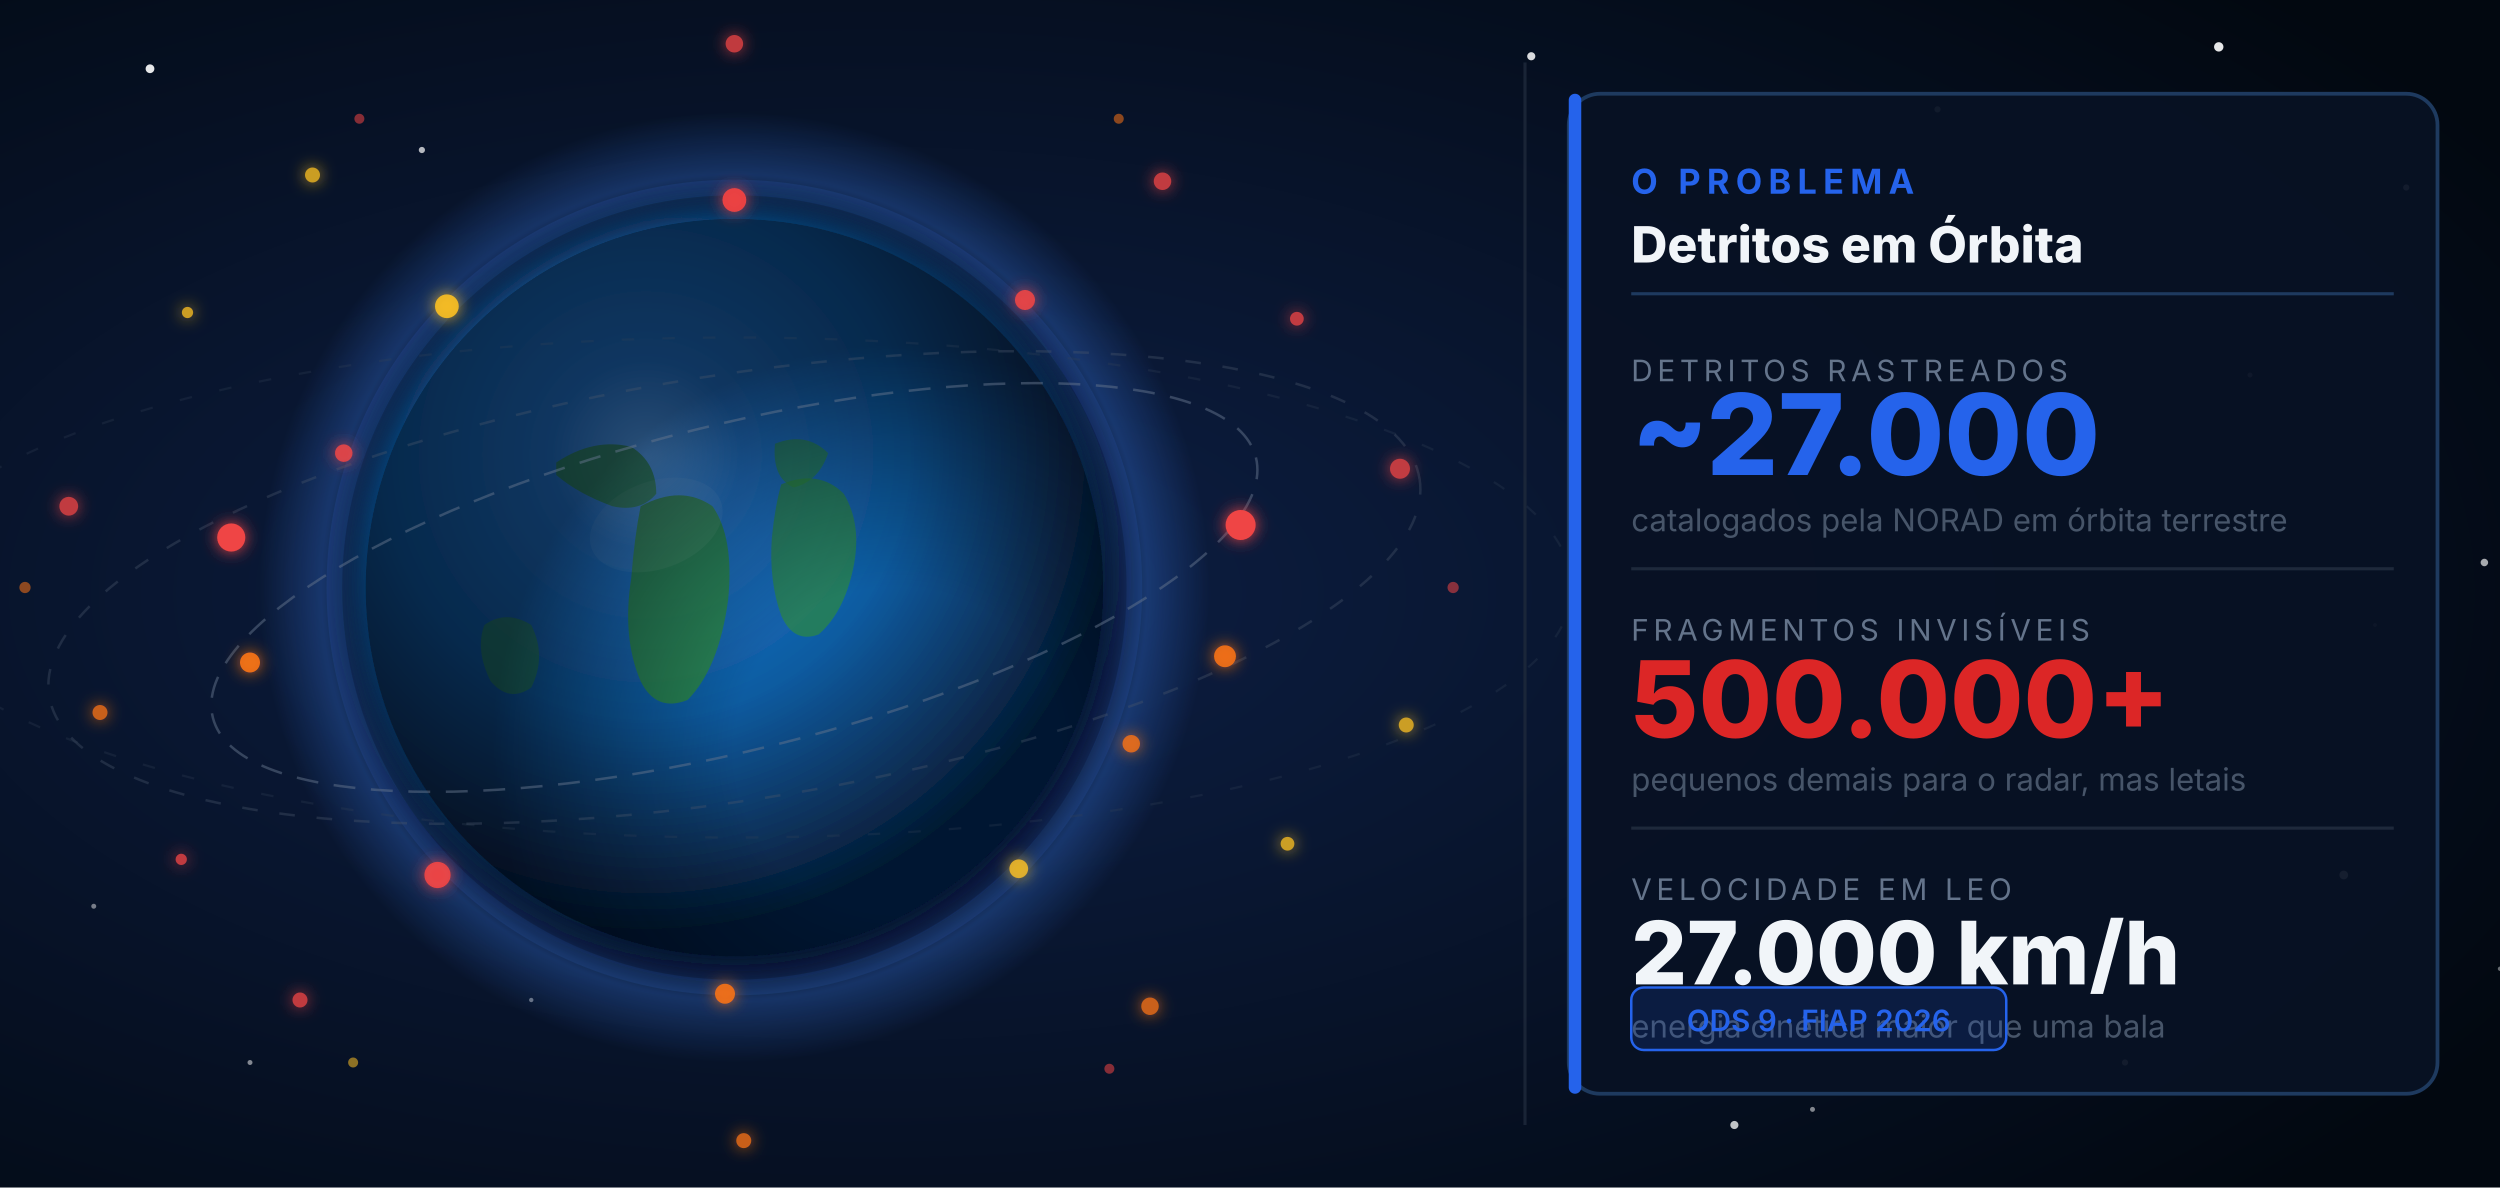
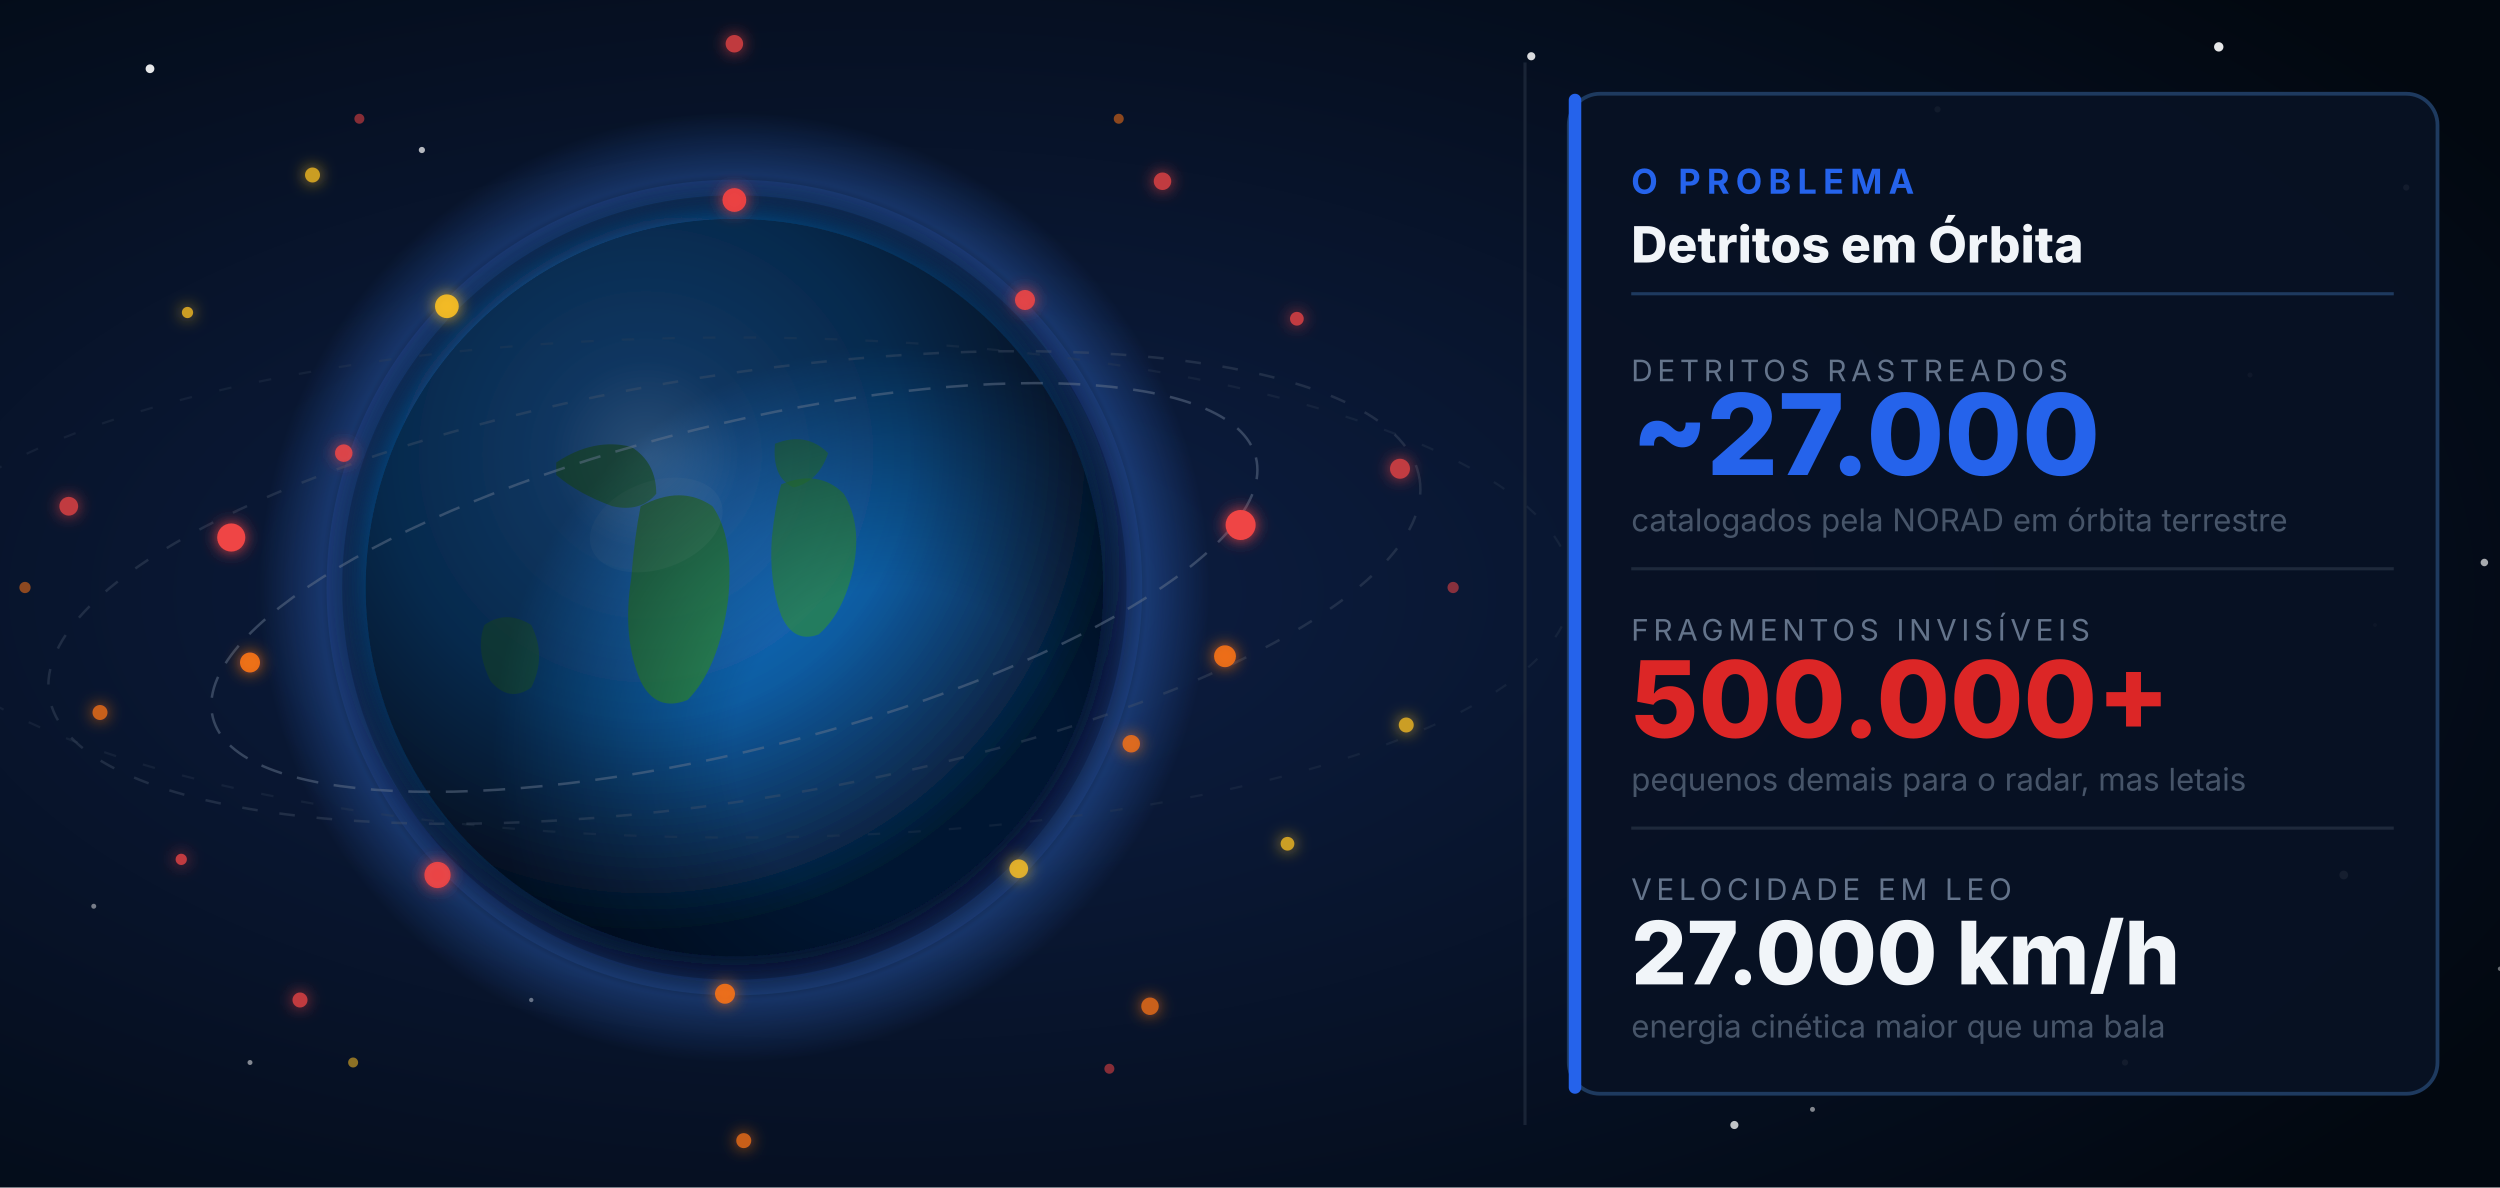
<svg xmlns="http://www.w3.org/2000/svg" viewBox="0 0 800 380">
  <defs>
    <radialGradient id="s1-bg" cx="35%" cy="50%" r="75%">
      <stop offset="0%" stop-color="#0d1f45" />
      <stop offset="100%" stop-color="#020810" />
    </radialGradient>
    <radialGradient id="s1-earth" cx="38%" cy="32%" r="65%">
      <stop offset="0%" stop-color="#5baeff" />
      <stop offset="20%" stop-color="#2277cc" />
      <stop offset="55%" stop-color="#0d5ba0" />
      <stop offset="100%" stop-color="#051830" />
    </radialGradient>
    <radialGradient id="s1-atmo" cx="50%" cy="50%" r="50%">
      <stop offset="72%" stop-color="rgba(0,0,0,0)" />
      <stop offset="87%" stop-color="rgba(59,130,246,0.28)" />
      <stop offset="100%" stop-color="rgba(59,130,246,0)" />
    </radialGradient>
    <radialGradient id="s1-shadow" cx="72%" cy="72%" r="55%">
      <stop offset="40%" stop-color="rgba(0,0,0,0)" />
      <stop offset="100%" stop-color="rgba(0,0,8,0.55)" />
    </radialGradient>
    <filter id="s1-glow" x="-80%" y="-80%" width="260%" height="260%">
      <feGaussianBlur in="SourceGraphic" stdDeviation="2.5" result="blur" />
      <feMerge>
        <feMergeNode in="blur" />
        <feMergeNode in="SourceGraphic" />
      </feMerge>
    </filter>
    <filter id="s1-earthglow" x="-15%" y="-15%" width="130%" height="130%">
      <feGaussianBlur in="SourceGraphic" stdDeviation="6" result="blur" />
      <feMerge>
        <feMergeNode in="blur" />
        <feMergeNode in="SourceGraphic" />
      </feMerge>
    </filter>
  </defs>
  <rect width="800" height="380" fill="url(#s1-bg)" />
  <circle cx="48" cy="22" r="1.4" fill="white" opacity="0.9" />
  <circle cx="135" cy="48" r="1" fill="white" opacity="0.7" />
  <circle cx="490" cy="18" r="1.3" fill="white" opacity="0.85" />
  <circle cx="620" cy="35" r="1" fill="white" opacity="0.6" />
  <circle cx="710" cy="15" r="1.5" fill="white" opacity="0.9" />
  <circle cx="770" cy="60" r="1" fill="white" opacity="0.7" />
  <circle cx="750" cy="280" r="1.4" fill="white" opacity="0.8" />
  <circle cx="795" cy="180" r="1.2" fill="white" opacity="0.65" />
  <circle cx="680" cy="340" r="1" fill="white" opacity="0.7" />
  <circle cx="555" cy="360" r="1.3" fill="white" opacity="0.75" />
  <circle cx="80" cy="340" r="0.8" fill="white" opacity="0.5" />
  <circle cx="30" cy="290" r="0.8" fill="white" opacity="0.45" />
  <circle cx="170" cy="320" r="0.7" fill="white" opacity="0.4" />
  <circle cx="580" cy="355" r="0.8" fill="white" opacity="0.5" />
  <circle cx="640" cy="80" r="0.7" fill="white" opacity="0.4" />
  <circle cx="720" cy="120" r="0.8" fill="white" opacity="0.45" />
  <circle cx="760" cy="200" r="0.6" fill="white" opacity="0.35" />
  <circle cx="800" cy="310" r="0.7" fill="white" opacity="0.4" />
  <circle cx="235" cy="188" r="152" fill="url(#s1-atmo)" />
  <circle cx="235" cy="188" r="128" fill="none" stroke="#3b82f6" stroke-width="5" opacity="0.12" />
  <circle cx="235" cy="188" r="118" fill="url(#s1-earth)" filter="url(#s1-earthglow)" />
  <path d="M205 162 Q218 155 228 162 Q235 172 233 192 Q230 214 220 224 Q210 228 205 218 Q199 204 202 185 Q203 172 205 162Z" fill="#2d8a3e" opacity="0.78" />
  <path d="M178 148 Q190 140 202 143 Q210 148 210 158 Q205 164 196 162 Q185 158 178 152Z" fill="#2d8a3e" opacity="0.7" />
  <path d="M250 155 Q262 150 270 158 Q276 168 273 182 Q270 196 262 203 Q254 206 250 197 Q246 186 247 172 Q248 162 250 155Z" fill="#2d8a3e" opacity="0.68" />
  <path d="M248 142 Q258 138 265 145 Q262 154 254 156 Q247 153 248 142Z" fill="#2d8a3e" opacity="0.62" />
  <path d="M155 200 Q162 195 170 200 Q175 210 170 220 Q163 225 157 218 Q152 208 155 200Z" fill="#2d8a3e" opacity="0.55" />
  <ellipse cx="210" cy="168" rx="22" ry="14" fill="white" opacity="0.055" transform="rotate(-20,210,168)" />
  <circle cx="235" cy="188" r="118" fill="url(#s1-shadow)" />
  <ellipse cx="235" cy="188" rx="172" ry="52" fill="none" stroke="#64748b" stroke-width="0.8" stroke-dasharray="7 5" opacity="0.5" transform="rotate(-14,235,188)" />
  <ellipse cx="235" cy="188" rx="222" ry="68" fill="none" stroke="#475569" stroke-width="0.8" stroke-dasharray="5 7" opacity="0.38" transform="rotate(-9,235,188)" />
  <ellipse cx="235" cy="188" rx="268" ry="80" fill="none" stroke="#334155" stroke-width="0.7" stroke-dasharray="4 9" opacity="0.28" />
  <g filter="url(#s1-glow)">
    <circle cx="74" cy="172" r="4.5" fill="#ef4444" />
    <circle cx="80" cy="212" r="3.2" fill="#f97316" opacity="0.92" />
    <circle cx="397" cy="168" r="4.8" fill="#ef4444" />
    <circle cx="392" cy="210" r="3.5" fill="#f97316" opacity="0.88" />
    <circle cx="235" cy="64" r="3.8" fill="#ef4444" opacity="0.95" />
    <circle cx="232" cy="318" r="3.2" fill="#f97316" opacity="0.88" />
    <circle cx="143" cy="98" r="3.8" fill="#fbbf24" opacity="0.9" />
    <circle cx="328" cy="96" r="3.2" fill="#ef4444" opacity="0.88" />
    <circle cx="140" cy="280" r="4.2" fill="#ef4444" opacity="0.92" />
    <circle cx="326" cy="278" r="3" fill="#fbbf24" opacity="0.82" />
    <circle cx="110" cy="145" r="2.8" fill="#ef4444" opacity="0.85" />
    <circle cx="362" cy="238" r="2.8" fill="#f97316" opacity="0.8" />
  </g>
  <g filter="url(#s1-glow)" opacity="0.8">
    <circle cx="22" cy="162" r="3" fill="#ef4444" />
    <circle cx="32" cy="228" r="2.4" fill="#f97316" />
    <circle cx="448" cy="150" r="3.2" fill="#ef4444" />
    <circle cx="450" cy="232" r="2.4" fill="#fbbf24" />
    <circle cx="235" cy="14" r="2.8" fill="#ef4444" />
    <circle cx="238" cy="365" r="2.4" fill="#f97316" />
    <circle cx="100" cy="56" r="2.4" fill="#fbbf24" />
    <circle cx="372" cy="58" r="2.8" fill="#ef4444" />
    <circle cx="96" cy="320" r="2.4" fill="#ef4444" />
    <circle cx="368" cy="322" r="2.8" fill="#f97316" />
    <circle cx="60" cy="100" r="1.8" fill="#fbbf24" />
    <circle cx="415" cy="102" r="2.2" fill="#ef4444" />
    <circle cx="58" cy="275" r="1.8" fill="#ef4444" />
    <circle cx="412" cy="270" r="2.2" fill="#fbbf24" />
  </g>
  <g opacity="0.55">
    <circle cx="8" cy="188" r="1.8" fill="#f97316" />
    <circle cx="465" cy="188" r="1.8" fill="#ef4444" />
    <circle cx="115" cy="38" r="1.6" fill="#ef4444" />
    <circle cx="358" cy="38" r="1.6" fill="#f97316" />
    <circle cx="113" cy="340" r="1.6" fill="#fbbf24" />
    <circle cx="355" cy="342" r="1.6" fill="#ef4444" />
  </g>
  <line x1="488" y1="20" x2="488" y2="360" stroke="#1e293b" stroke-width="1" opacity="0.8" />
  <rect x="502" y="30" width="278" height="320" rx="10" fill="rgba(8,18,36,0.93)" stroke="#1e3a5f" stroke-width="1.2" />
  <rect x="502" y="30" width="4" height="320" rx="2" fill="#2563eb" />
  <text x="522" y="62" font-family="'Space Grotesk',Inter,sans-serif" font-size="11" fill="#2563eb" font-weight="700" letter-spacing="2">O PROBLEMA</text>
  <text x="522" y="84" font-family="'Space Grotesk',Inter,sans-serif" font-size="16" fill="#f1f5f9" font-weight="800">Detritos em Órbita</text>
  <line x1="522" y1="94" x2="766" y2="94" stroke="#1e3a5f" stroke-width="1" />
  <text x="522" y="122" font-family="Inter,sans-serif" font-size="9.5" fill="#64748b" letter-spacing="1.5">DETRITOS RASTREADOS</text>
  <text x="522" y="152" font-family="'Space Grotesk',Inter,sans-serif" font-size="36" fill="#2563eb" font-weight="800">~27.000</text>
  <text x="522" y="170" font-family="Inter,sans-serif" font-size="10" fill="#475569">catalogados pela NORAD em órbita terrestre</text>
  <line x1="522" y1="182" x2="766" y2="182" stroke="#1e293b" stroke-width="1" />
  <text x="522" y="205" font-family="Inter,sans-serif" font-size="9.5" fill="#64748b" letter-spacing="1.5">FRAGMENTOS INVISÍVEIS</text>
  <text x="522" y="236" font-family="'Space Grotesk',Inter,sans-serif" font-size="34" fill="#dc2626" font-weight="800">500.000+</text>
  <text x="522" y="253" font-family="Inter,sans-serif" font-size="10" fill="#475569">pequenos demais para o radar, mas letais</text>
  <line x1="522" y1="265" x2="766" y2="265" stroke="#1e293b" stroke-width="1" />
  <text x="522" y="288" font-family="Inter,sans-serif" font-size="9.5" fill="#64748b" letter-spacing="1.5">VELOCIDADE EM LEO</text>
  <text x="522" y="315" font-family="'Space Grotesk',Inter,sans-serif" font-size="28" fill="#f1f5f9" font-weight="800">27.000 km/h</text>
  <text x="522" y="332" font-family="Inter,sans-serif" font-size="10" fill="#475569">energia cinética maior que uma bala</text>
-   <rect x="522" y="316" width="120" height="20" rx="4" fill="rgba(37,99,235,0.15)" stroke="#2563eb" stroke-width="0.8" />
-   <text x="582" y="330" text-anchor="middle" font-family="Inter,sans-serif" font-size="9.5" fill="#2563eb" font-weight="600">ODS 9 · FIAP 2026</text>
</svg>
